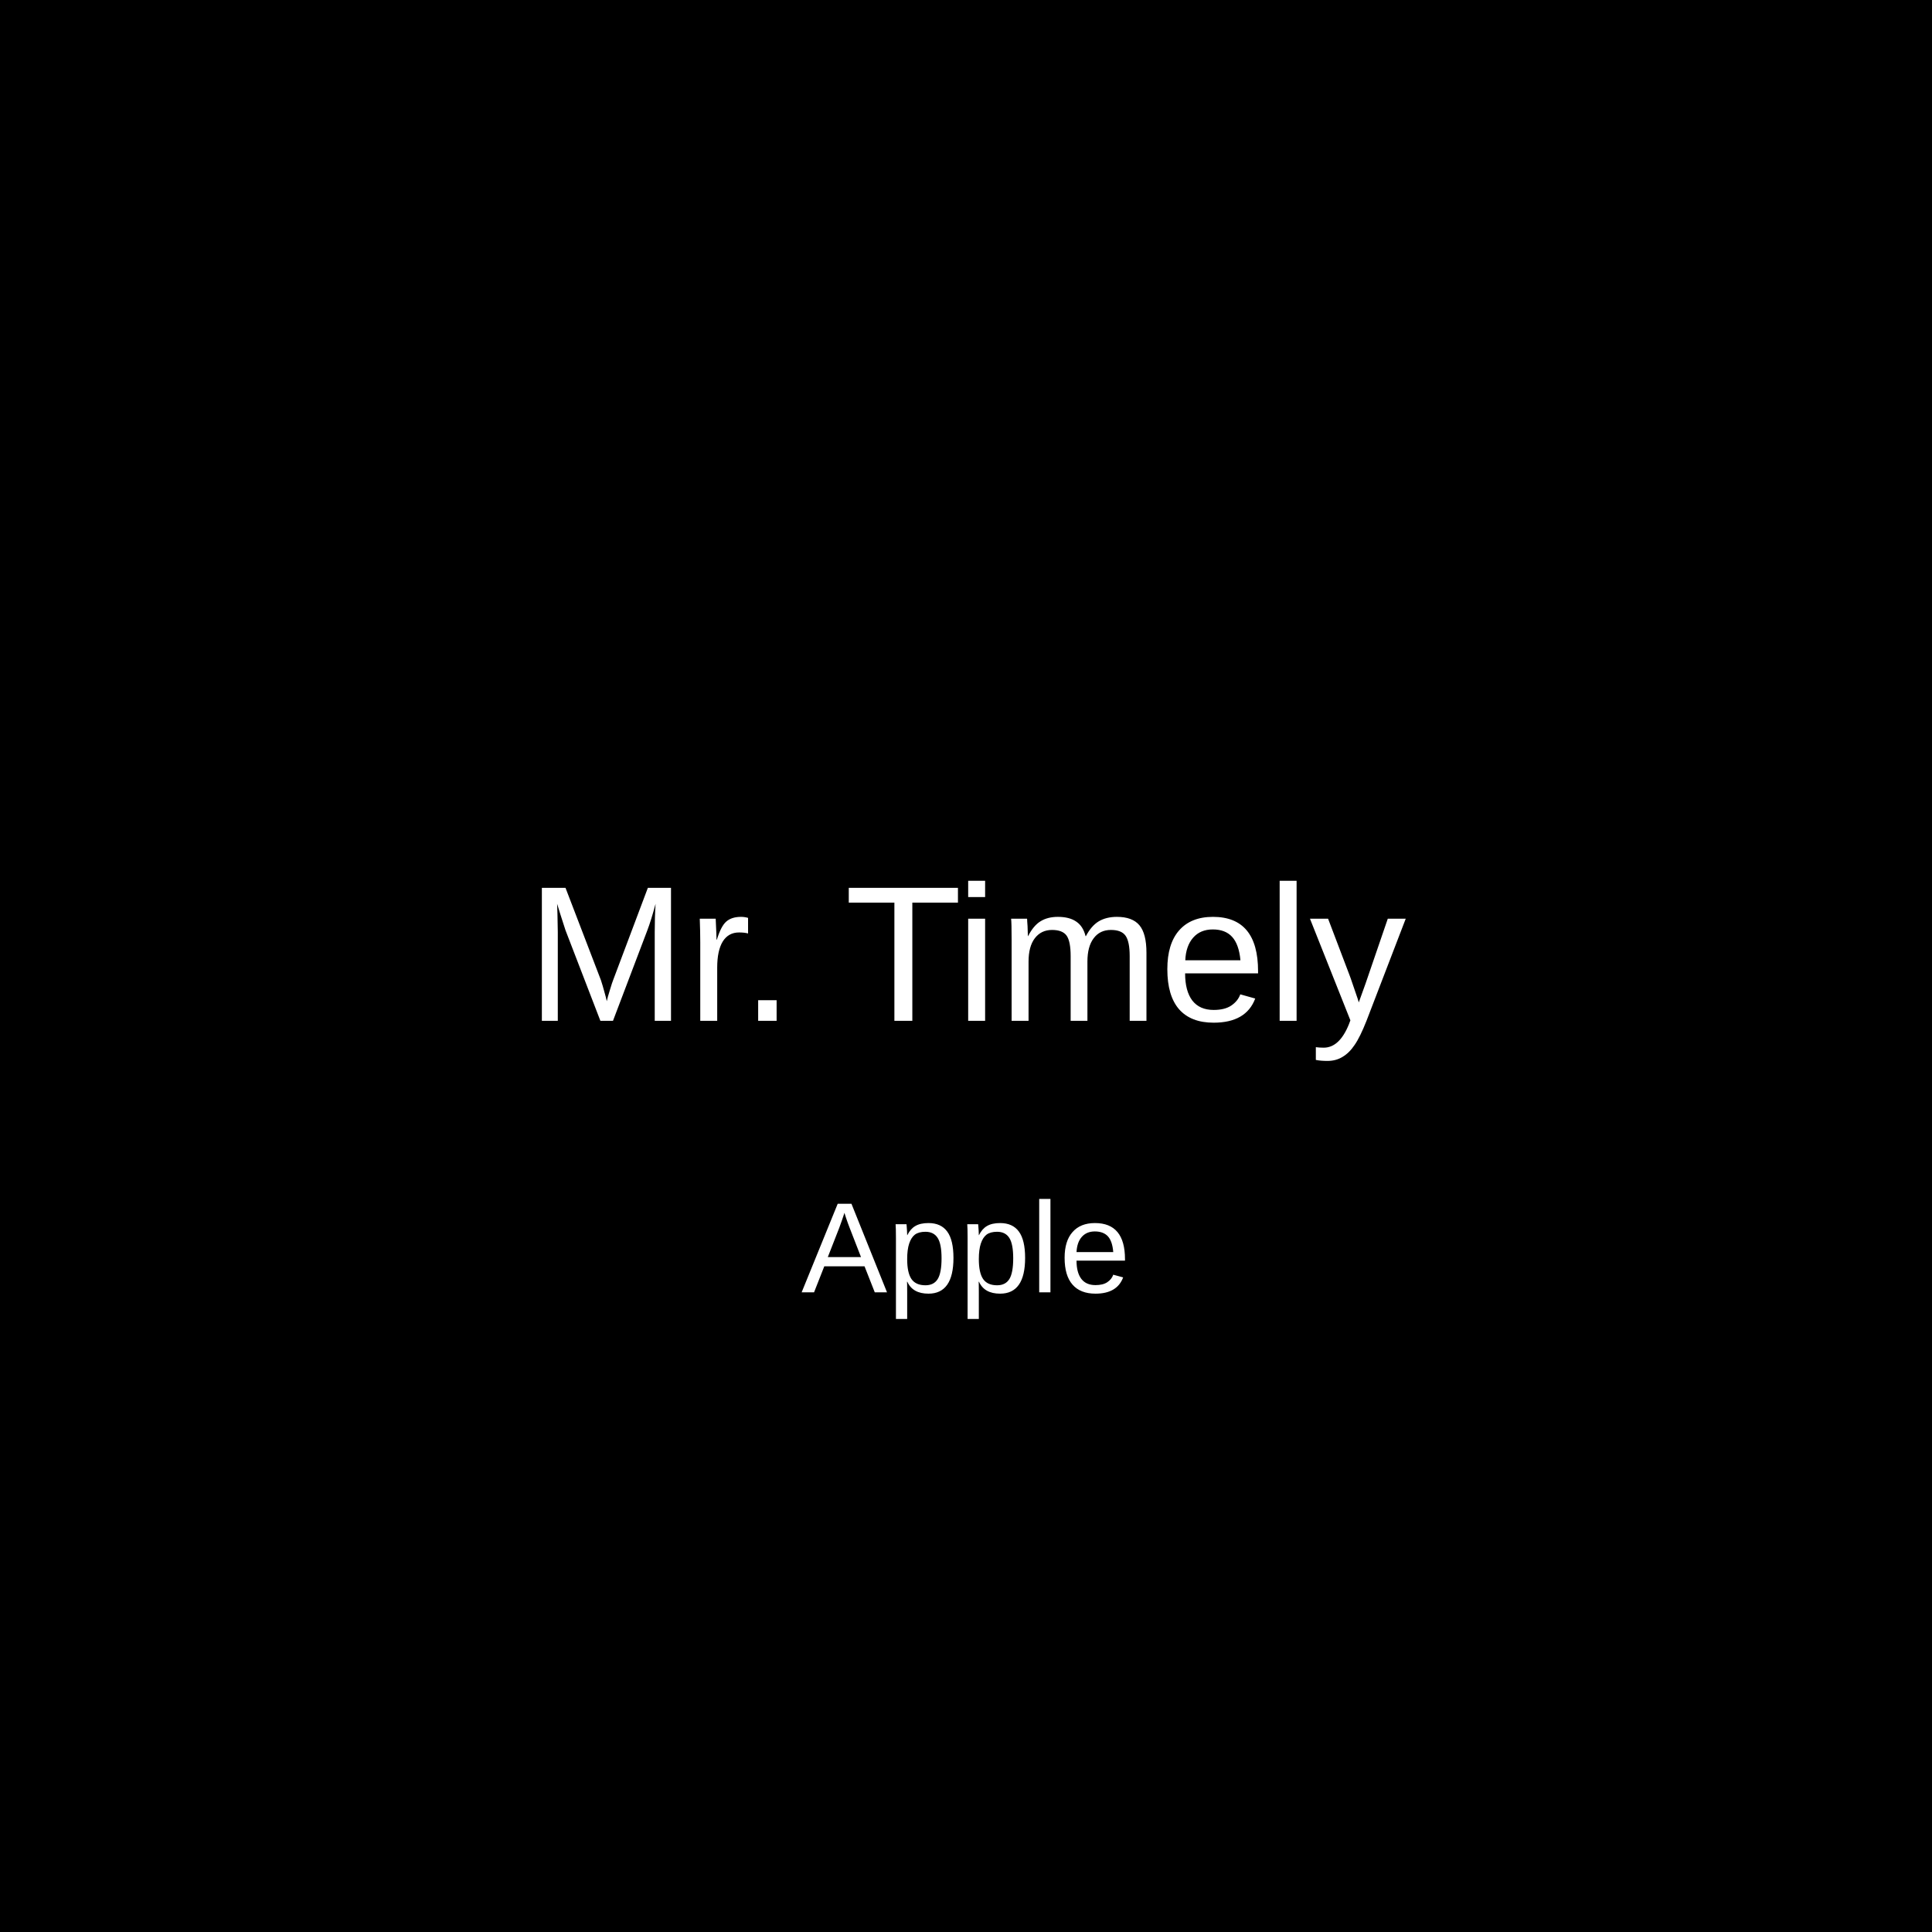
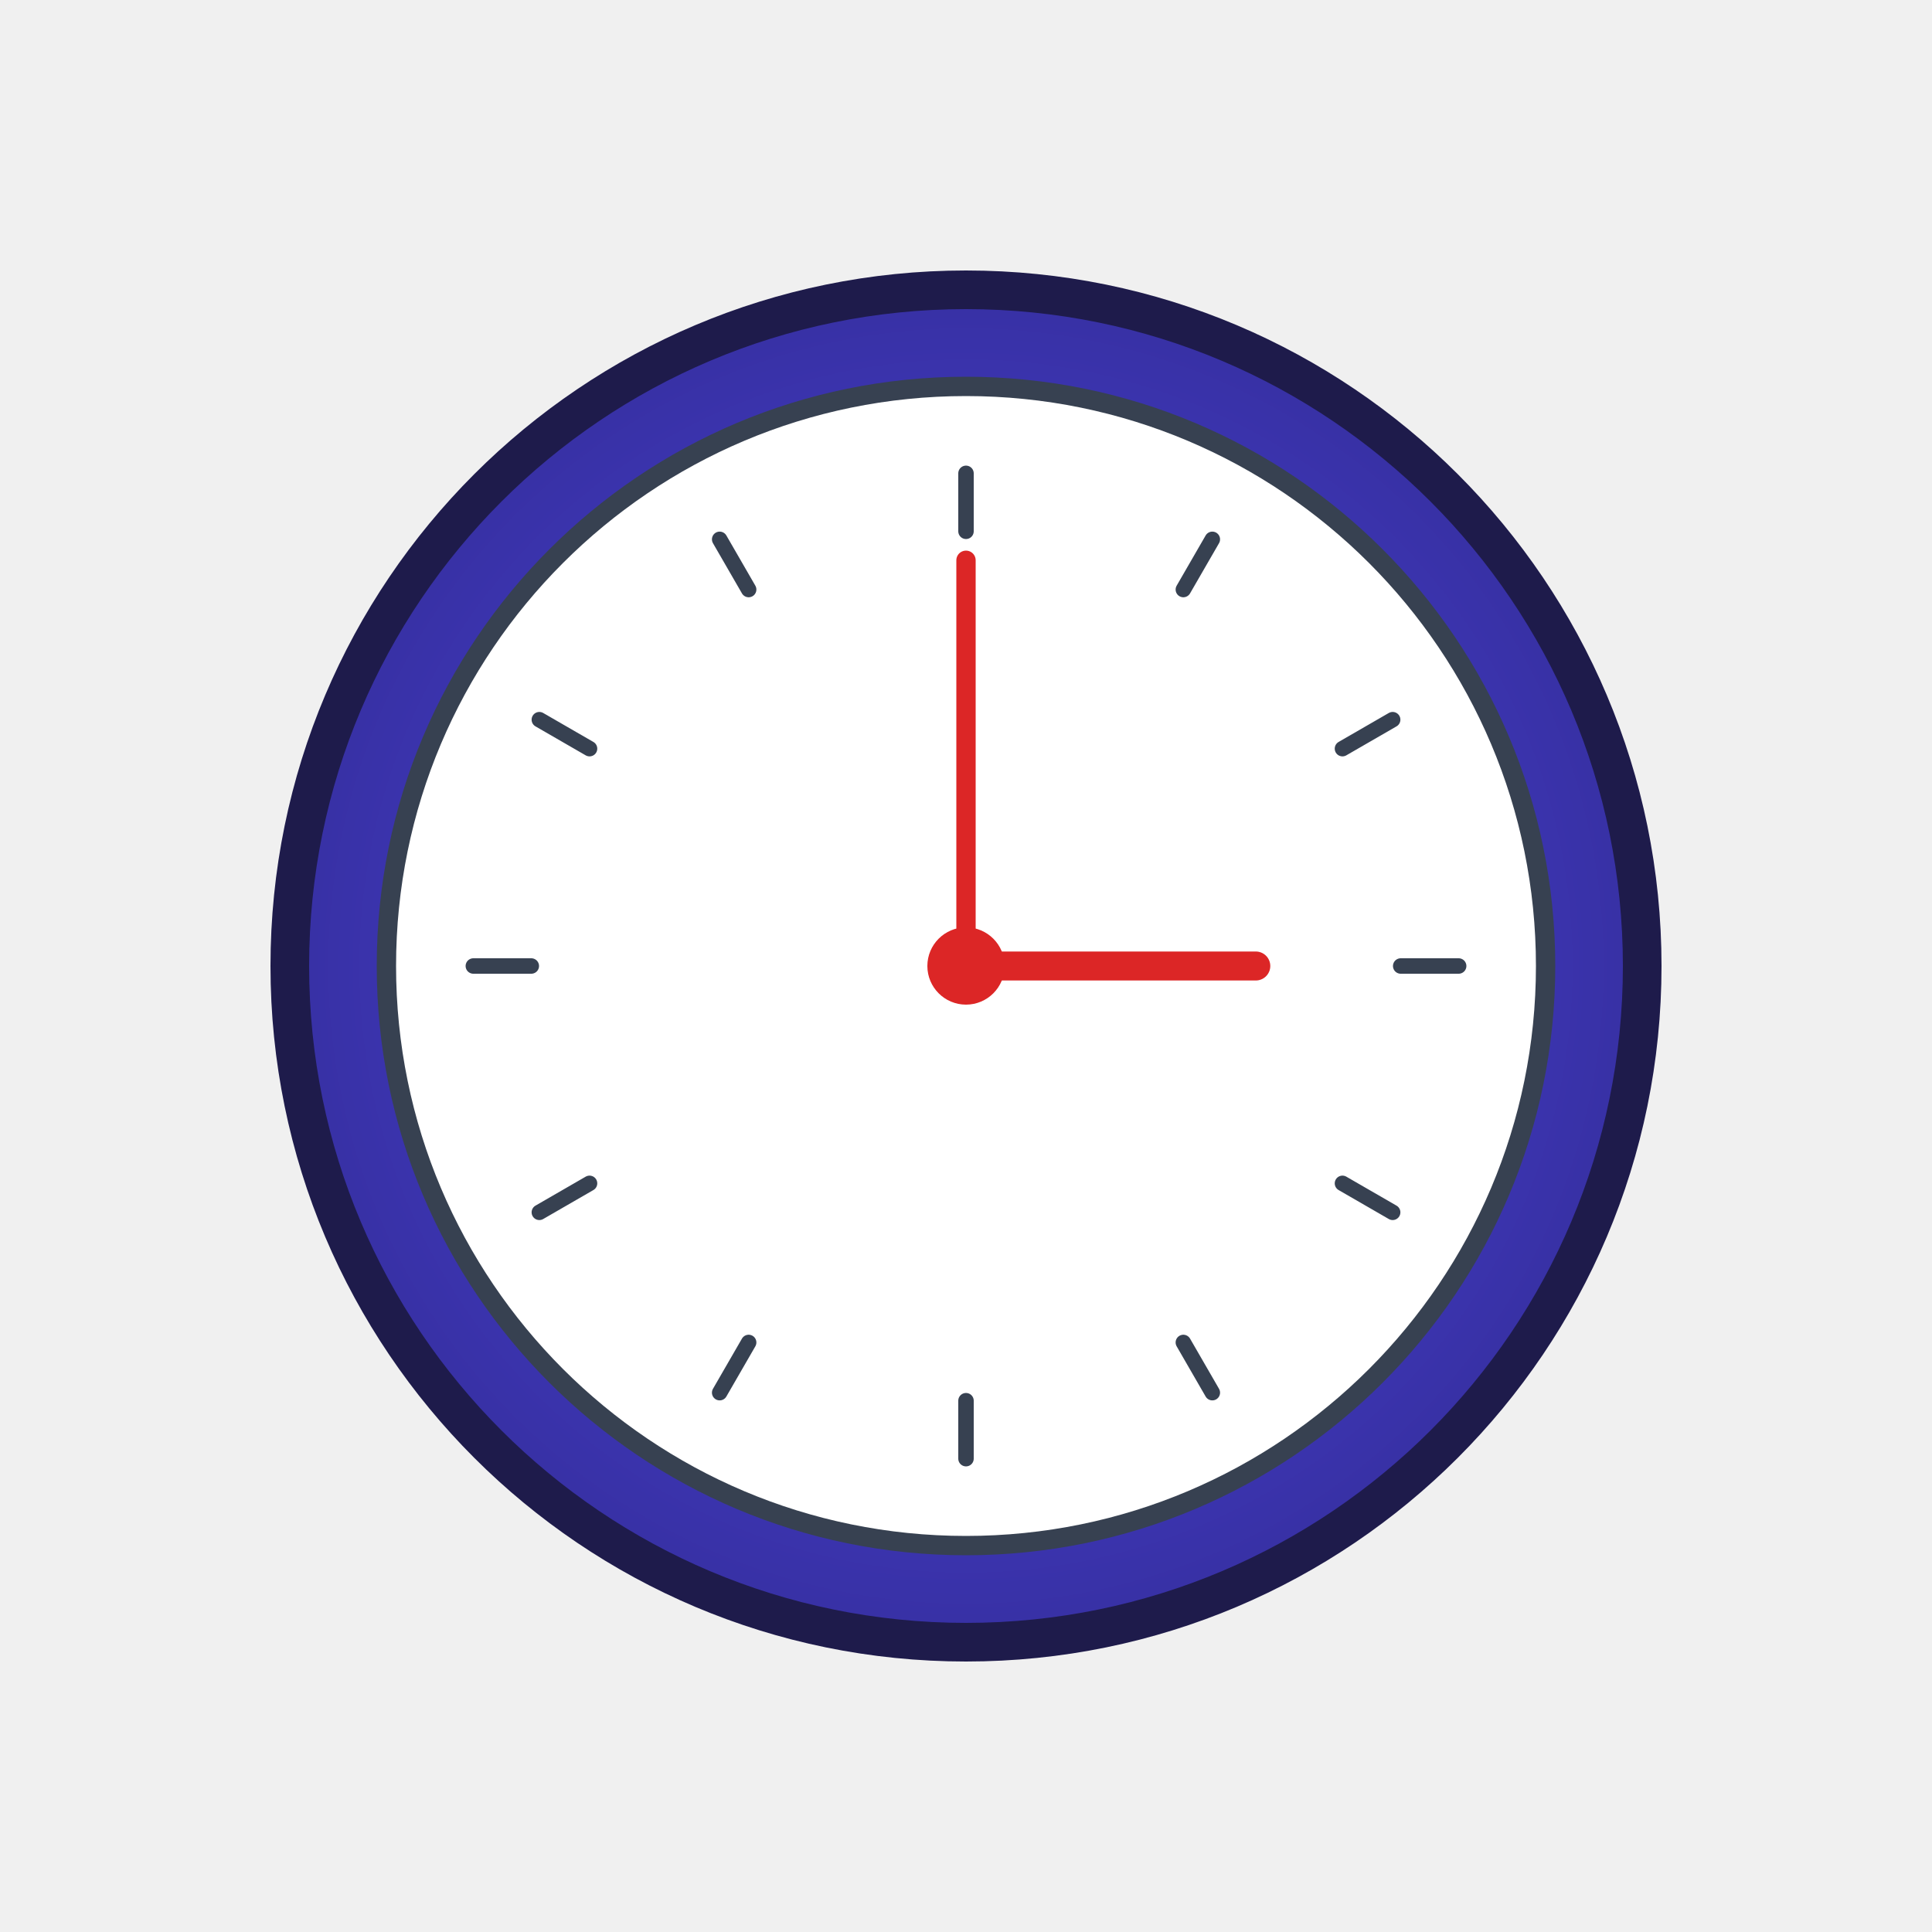
- <svg xmlns="http://www.w3.org/2000/svg" width="180" height="180" viewBox="0 0 180 180" fill="none">
-   <rect width="180" height="180" fill="#000000" />
-   <text x="50%" y="50%" font-family="Arial" font-size="18" fill="white" text-anchor="middle" dominant-baseline="middle">Mr. Timely</text>
-   <text x="50%" y="65%" font-family="Arial" font-size="12" fill="white" text-anchor="middle" dominant-baseline="middle">Apple</text>
+ <svg xmlns="http://www.w3.org/2000/svg" width="180" height="180" viewBox="0 0 180 180">
+   <defs>
+     <radialGradient id="grad180" cx="50%" cy="50%" r="50%">
+       <stop offset="0%" style="stop-color:#4f46e5;stop-opacity:1" />
+       <stop offset="100%" style="stop-color:#3730a3;stop-opacity:1" />
+     </radialGradient>
+   </defs>
+   <circle cx="90" cy="90" r="63" fill="url(#grad180)" stroke="#1e1b4b" stroke-width="3.6" />
+   <circle cx="90" cy="90" r="54" fill="#ffffff" stroke="#374151" stroke-width="1.8" />
+   <line x1="90" y1="44.1" x2="90" y2="49.5" stroke="#374151" stroke-width="1.44" stroke-linecap="round" />
+   <line x1="112.95" y1="50.249" x2="110.25" y2="54.926" stroke="#374151" stroke-width="1.44" stroke-linecap="round" />
+   <line x1="129.751" y1="67.05" x2="125.074" y2="69.75" stroke="#374151" stroke-width="1.44" stroke-linecap="round" />
+   <line x1="135.9" y1="90" x2="130.5" y2="90" stroke="#374151" stroke-width="1.44" stroke-linecap="round" />
+   <line x1="129.751" y1="112.95" x2="125.074" y2="110.25" stroke="#374151" stroke-width="1.44" stroke-linecap="round" />
+   <line x1="112.95" y1="129.751" x2="110.25" y2="125.074" stroke="#374151" stroke-width="1.44" stroke-linecap="round" />
+   <line x1="90" y1="135.9" x2="90" y2="130.5" stroke="#374151" stroke-width="1.44" stroke-linecap="round" />
+   <line x1="67.05" y1="129.751" x2="69.75" y2="125.074" stroke="#374151" stroke-width="1.44" stroke-linecap="round" />
+   <line x1="50.249" y1="112.95" x2="54.926" y2="110.25" stroke="#374151" stroke-width="1.44" stroke-linecap="round" />
+   <line x1="44.1" y1="90" x2="49.5" y2="90" stroke="#374151" stroke-width="1.44" stroke-linecap="round" />
+   <line x1="50.249" y1="67.05" x2="54.926" y2="69.75" stroke="#374151" stroke-width="1.44" stroke-linecap="round" />
+   <line x1="67.05" y1="50.249" x2="69.75" y2="54.926" stroke="#374151" stroke-width="1.44" stroke-linecap="round" />
+   <line x1="90" y1="90" x2="117" y2="90" stroke="#dc2626" stroke-width="2.7" stroke-linecap="round" />
+   <line x1="90" y1="90" x2="90" y2="52.2" stroke="#dc2626" stroke-width="1.8" stroke-linecap="round" />
+   <circle cx="90" cy="90" r="3.6" fill="#dc2626" />
</svg>
